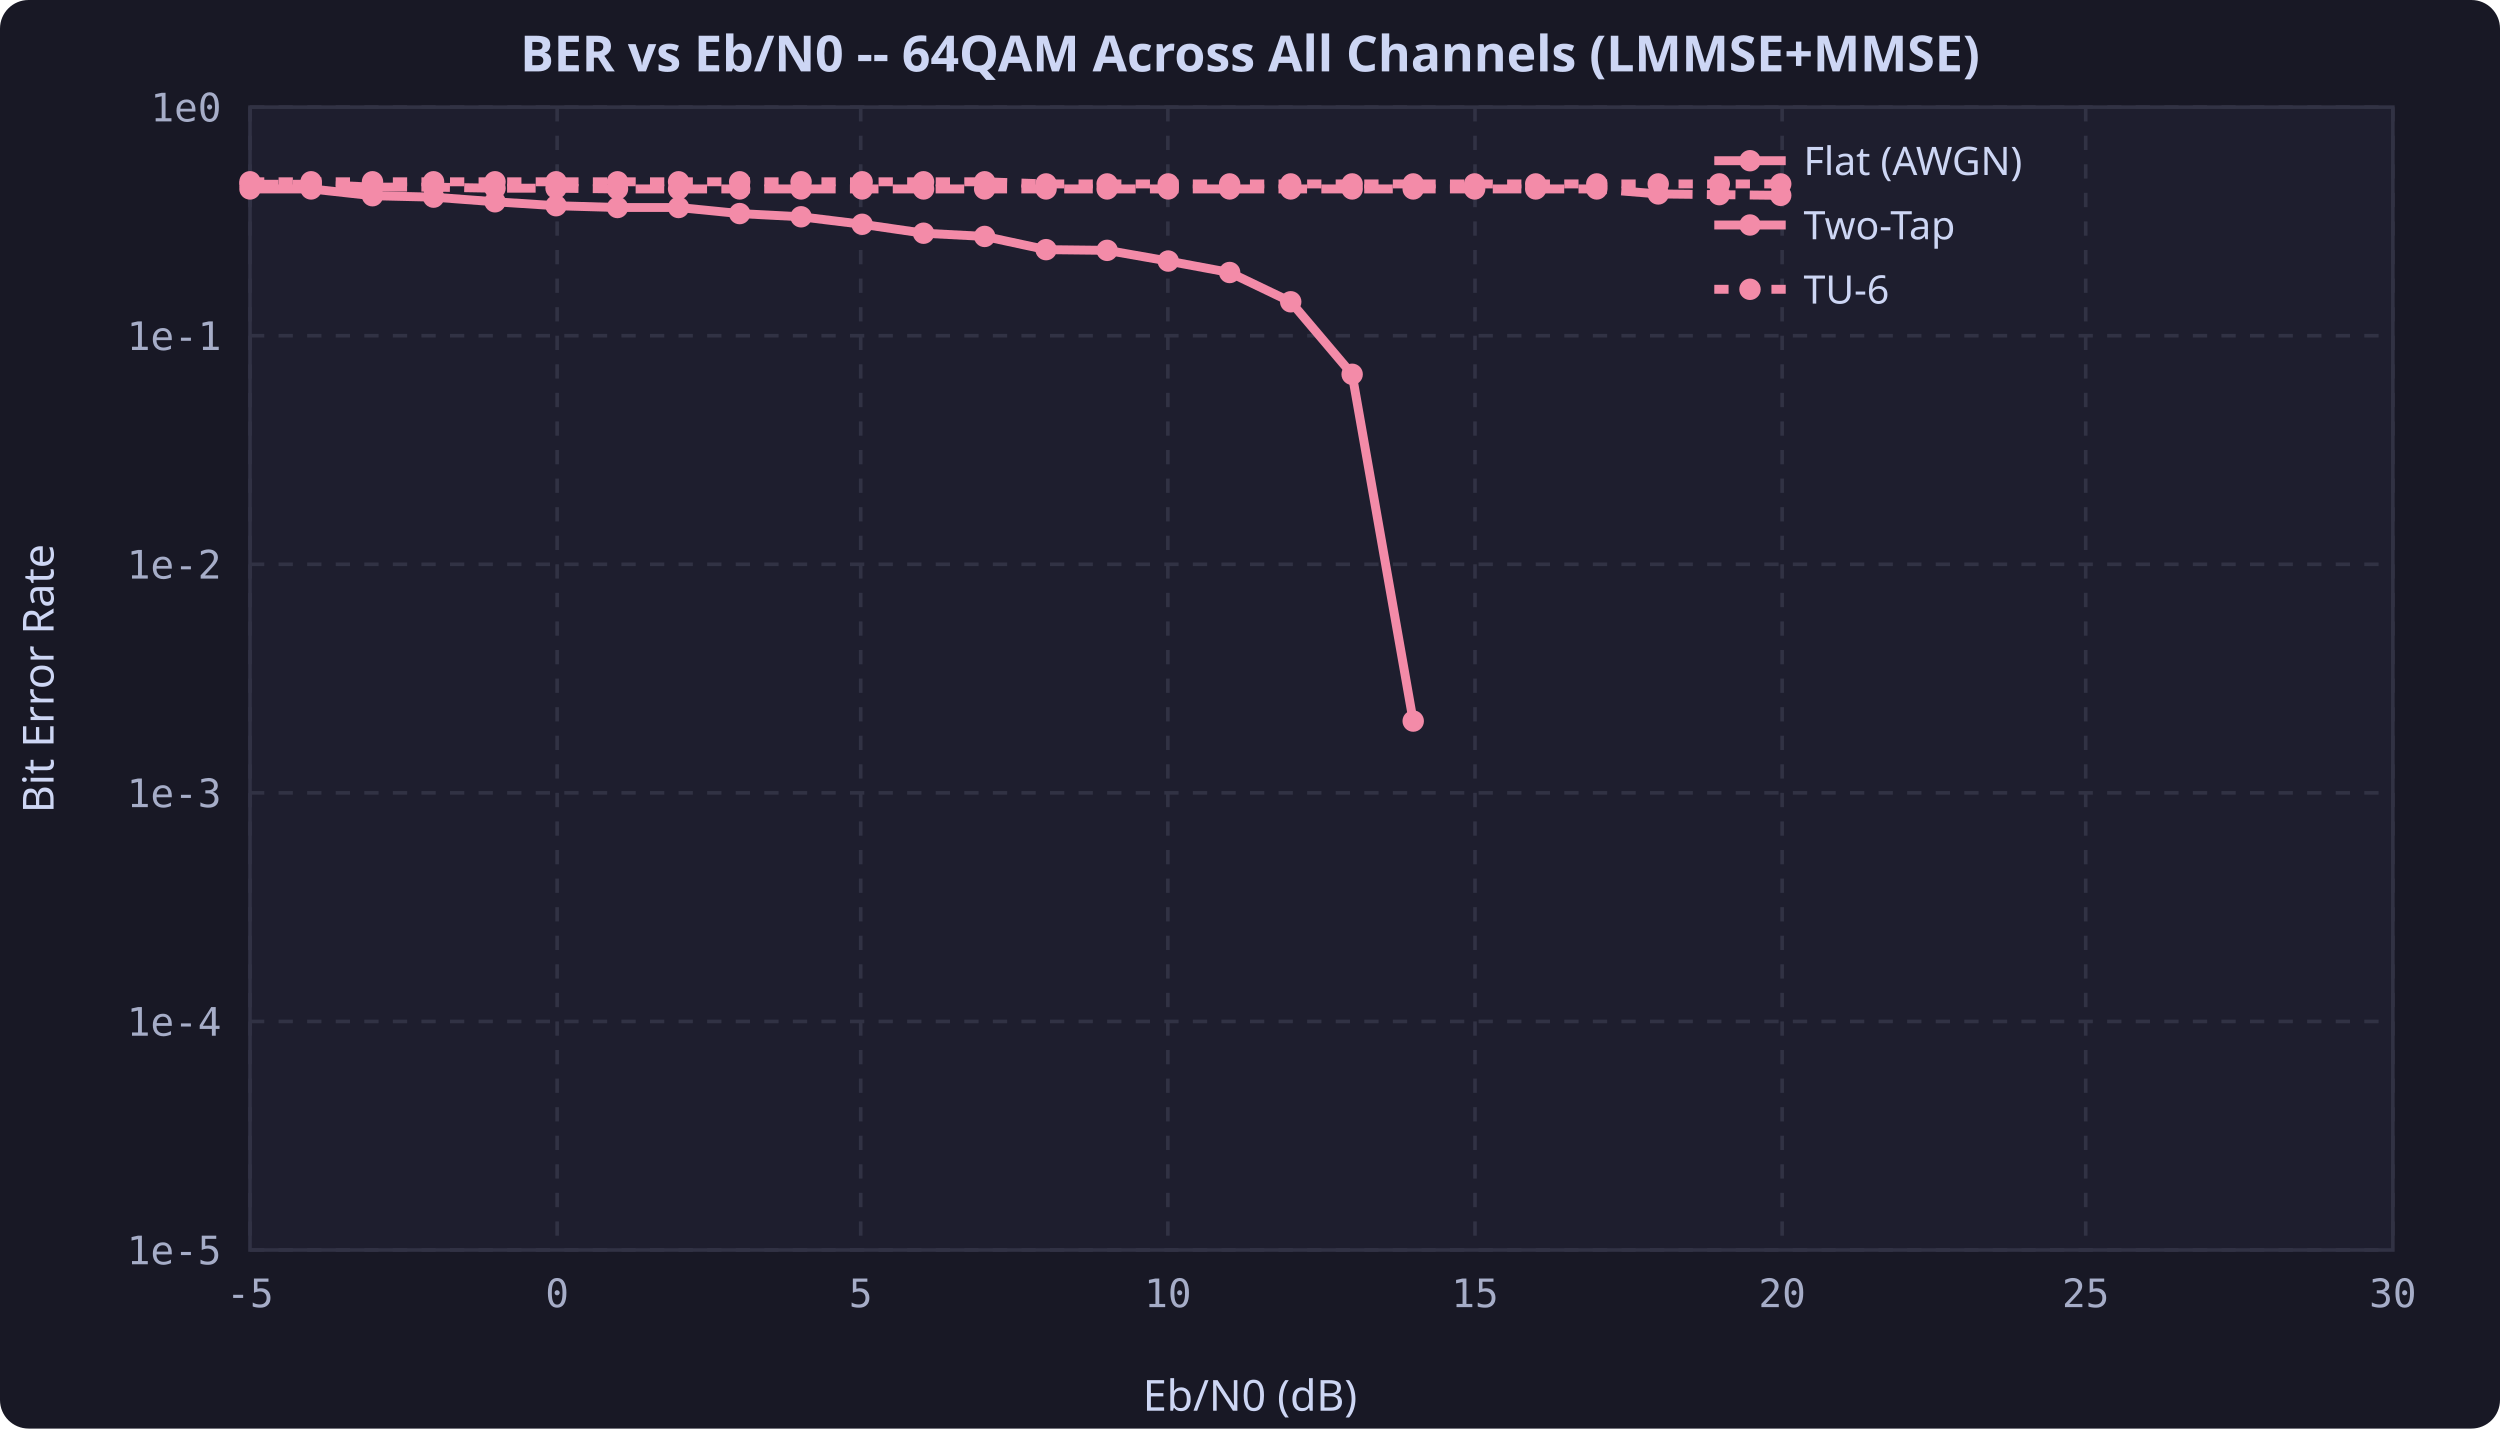
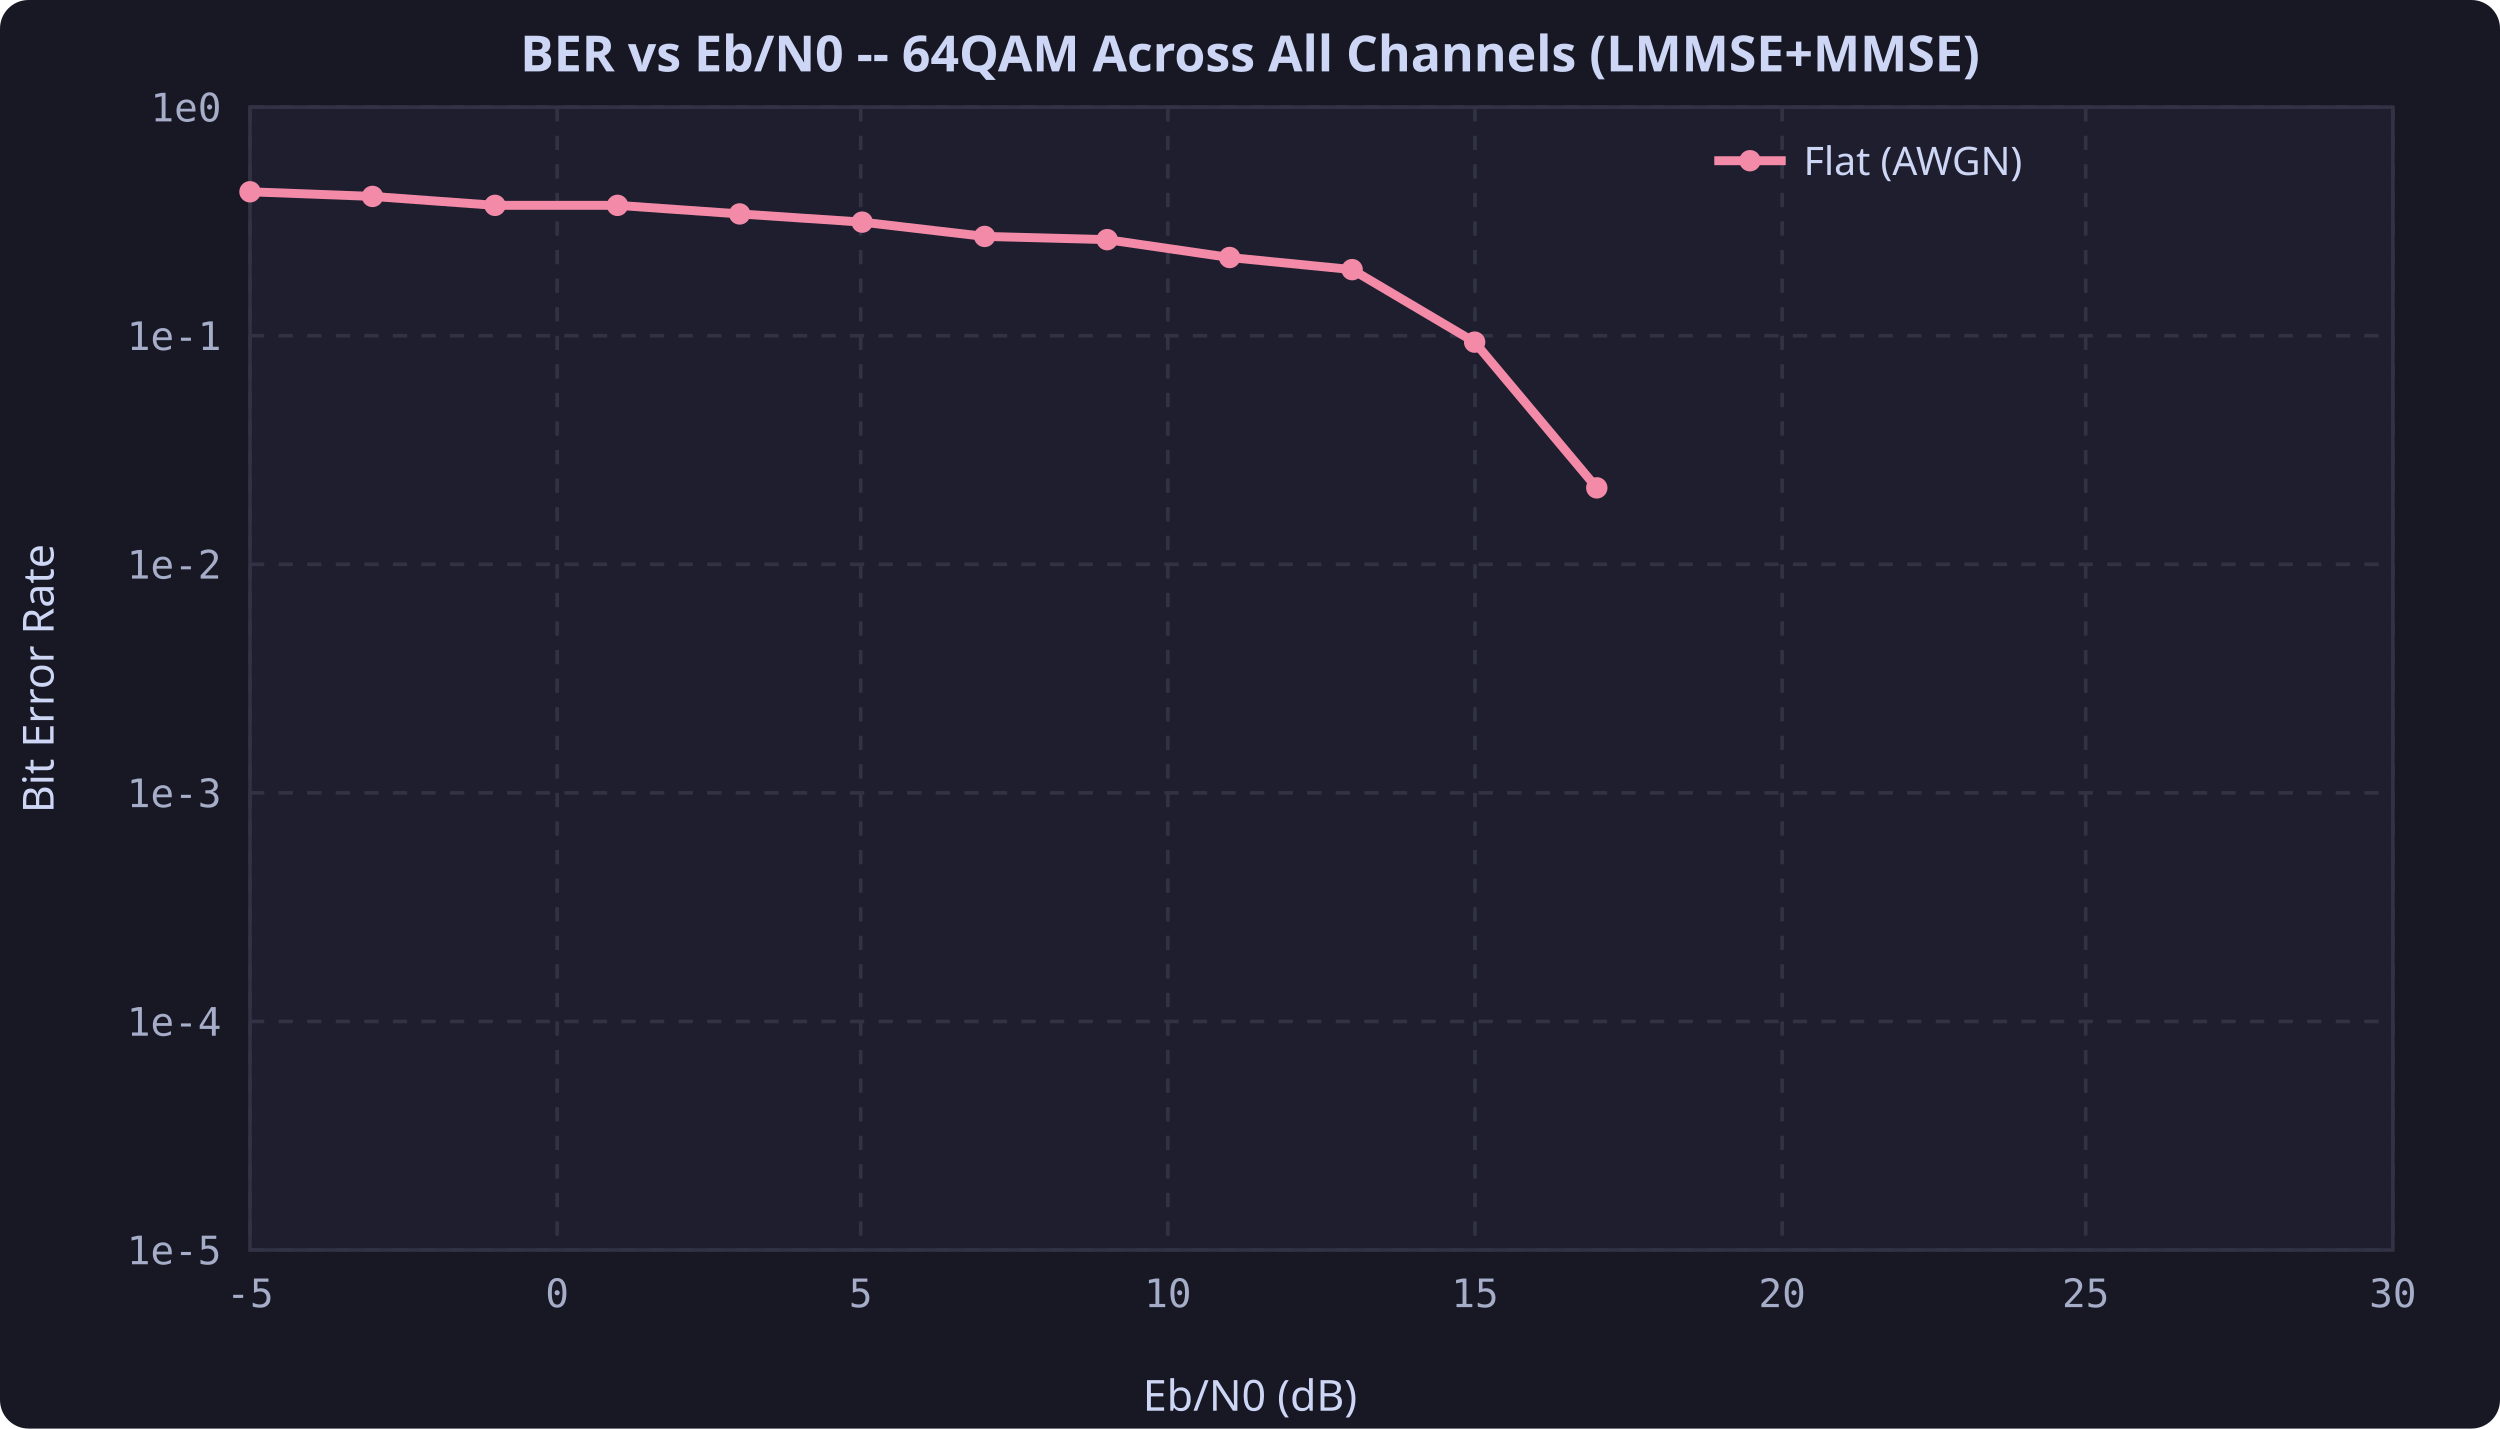
<svg xmlns="http://www.w3.org/2000/svg" viewBox="0 0 700 400" style="max-width:700px;">
  <rect width="700" height="400" fill="#181825" rx="8" />
  <rect x="70" y="30" width="600" height="320" fill="#1e1e2e" stroke="#313244" />
  <text x="350" y="20" text-anchor="middle" fill="#cdd6f4" font-size="14" font-family="sans-serif" font-weight="bold">BER vs Eb/N0 -- 64QAM Across All Channels (LMMSE+MMSE)</text>
  <line x1="70" y1="30" x2="670" y2="30" stroke="#313244" stroke-dasharray="4,4" />
  <text x="62" y="34" text-anchor="end" fill="#a6adc8" font-size="11" font-family="monospace">1e0</text>
  <line x1="70" y1="94" x2="670" y2="94" stroke="#313244" stroke-dasharray="4,4" />
  <text x="62" y="98" text-anchor="end" fill="#a6adc8" font-size="11" font-family="monospace">1e-1</text>
  <line x1="70" y1="158" x2="670" y2="158" stroke="#313244" stroke-dasharray="4,4" />
  <text x="62" y="162" text-anchor="end" fill="#a6adc8" font-size="11" font-family="monospace">1e-2</text>
  <line x1="70" y1="222" x2="670" y2="222" stroke="#313244" stroke-dasharray="4,4" />
  <text x="62" y="226" text-anchor="end" fill="#a6adc8" font-size="11" font-family="monospace">1e-3</text>
  <line x1="70" y1="286" x2="670" y2="286" stroke="#313244" stroke-dasharray="4,4" />
  <text x="62" y="290" text-anchor="end" fill="#a6adc8" font-size="11" font-family="monospace">1e-4</text>
  <line x1="70" y1="350" x2="670" y2="350" stroke="#313244" stroke-dasharray="4,4" />
  <text x="62" y="354" text-anchor="end" fill="#a6adc8" font-size="11" font-family="monospace">1e-5</text>
  <line x1="70" y1="30" x2="70" y2="350" stroke="#313244" stroke-dasharray="4,4" />
  <text x="70" y="366" text-anchor="middle" fill="#a6adc8" font-size="11" font-family="monospace">-5</text>
  <line x1="156" y1="30" x2="156" y2="350" stroke="#313244" stroke-dasharray="4,4" />
  <text x="156" y="366" text-anchor="middle" fill="#a6adc8" font-size="11" font-family="monospace">0</text>
  <line x1="241" y1="30" x2="241" y2="350" stroke="#313244" stroke-dasharray="4,4" />
  <text x="241" y="366" text-anchor="middle" fill="#a6adc8" font-size="11" font-family="monospace">5</text>
  <line x1="327" y1="30" x2="327" y2="350" stroke="#313244" stroke-dasharray="4,4" />
  <text x="327" y="366" text-anchor="middle" fill="#a6adc8" font-size="11" font-family="monospace">10</text>
  <line x1="413" y1="30" x2="413" y2="350" stroke="#313244" stroke-dasharray="4,4" />
  <text x="413" y="366" text-anchor="middle" fill="#a6adc8" font-size="11" font-family="monospace">15</text>
  <line x1="499" y1="30" x2="499" y2="350" stroke="#313244" stroke-dasharray="4,4" />
  <text x="499" y="366" text-anchor="middle" fill="#a6adc8" font-size="11" font-family="monospace">20</text>
  <line x1="584" y1="30" x2="584" y2="350" stroke="#313244" stroke-dasharray="4,4" />
  <text x="584" y="366" text-anchor="middle" fill="#a6adc8" font-size="11" font-family="monospace">25</text>
  <line x1="670" y1="30" x2="670" y2="350" stroke="#313244" stroke-dasharray="4,4" />
  <text x="670" y="366" text-anchor="middle" fill="#a6adc8" font-size="11" font-family="monospace">30</text>
  <text x="350" y="395" text-anchor="middle" fill="#cdd6f4" font-size="12" font-family="sans-serif">Eb/N0 (dB)</text>
  <text x="15" y="190" text-anchor="middle" fill="#cdd6f4" font-size="12" font-family="sans-serif" transform="rotate(-90,15,190)">Bit Error Rate</text>
-   <polyline points="70.0,52.9 87.1,52.9 104.3,54.8 121.4,55.2 138.6,56.5 155.7,57.6 172.9,58.1 190.0,58.1 207.1,59.8 224.3,60.7 241.4,62.8 258.6,65.3 275.7,66.2 292.9,69.9 310.0,70.1 327.1,73.1 344.3,76.3 361.4,84.5 378.6,104.8 395.7,201.9" fill="none" stroke="#f38ba8" stroke-width="2.5" />
-   <circle cx="70.0" cy="52.9" r="3" fill="#f38ba8" />
-   <circle cx="87.1" cy="52.9" r="3" fill="#f38ba8" />
-   <circle cx="104.3" cy="54.8" r="3" fill="#f38ba8" />
-   <circle cx="121.4" cy="55.2" r="3" fill="#f38ba8" />
-   <circle cx="138.6" cy="56.5" r="3" fill="#f38ba8" />
-   <circle cx="155.7" cy="57.6" r="3" fill="#f38ba8" />
-   <circle cx="172.9" cy="58.1" r="3" fill="#f38ba8" />
-   <circle cx="190.0" cy="58.1" r="3" fill="#f38ba8" />
-   <circle cx="207.1" cy="59.8" r="3" fill="#f38ba8" />
-   <circle cx="224.3" cy="60.7" r="3" fill="#f38ba8" />
-   <circle cx="241.4" cy="62.8" r="3" fill="#f38ba8" />
-   <circle cx="258.6" cy="65.3" r="3" fill="#f38ba8" />
+   <polyline points="70.0,53.7 104.3,55.0 138.6,57.5 172.9,57.5 207.1,59.9 241.4,62.2 275.7,66.2 310.0,67.1 344.3,72.1 378.6,75.5 412.9,95.8 447.1,136.6" fill="none" stroke="#f38ba8" stroke-width="2.5" />
+   <circle cx="70.0" cy="53.7" r="3" fill="#f38ba8" />
+   <circle cx="104.3" cy="55.0" r="3" fill="#f38ba8" />
+   <circle cx="138.6" cy="57.5" r="3" fill="#f38ba8" />
+   <circle cx="172.9" cy="57.5" r="3" fill="#f38ba8" />
+   <circle cx="207.1" cy="59.9" r="3" fill="#f38ba8" />
+   <circle cx="241.4" cy="62.2" r="3" fill="#f38ba8" />
  <circle cx="275.7" cy="66.2" r="3" fill="#f38ba8" />
-   <circle cx="292.9" cy="69.9" r="3" fill="#f38ba8" />
-   <circle cx="310.0" cy="70.1" r="3" fill="#f38ba8" />
-   <circle cx="327.1" cy="73.1" r="3" fill="#f38ba8" />
-   <circle cx="344.3" cy="76.3" r="3" fill="#f38ba8" />
-   <circle cx="361.4" cy="84.5" r="3" fill="#f38ba8" />
-   <circle cx="378.6" cy="104.8" r="3" fill="#f38ba8" />
-   <circle cx="395.7" cy="201.9" r="3" fill="#f38ba8" />
-   <polyline points="70.0,51.6 87.1,51.6 104.3,52.4 121.4,52.4 138.6,52.7 155.7,52.7 172.9,52.9 190.0,52.9 207.1,52.9 224.3,52.9 241.4,52.9 258.6,52.9 275.7,52.9 292.9,52.9 310.0,52.9 327.1,52.9 344.3,52.9 361.4,52.9 378.6,52.9 395.7,52.9 412.9,52.9 430.0,52.9 447.1,52.9 464.3,54.3 481.4,54.5 498.6,54.7" fill="none" stroke="#f38ba8" stroke-width="2.5" stroke-dasharray="8,4" />
-   <circle cx="70.0" cy="51.6" r="3" fill="#f38ba8" />
-   <circle cx="87.1" cy="51.6" r="3" fill="#f38ba8" />
-   <circle cx="104.3" cy="52.4" r="3" fill="#f38ba8" />
-   <circle cx="121.4" cy="52.4" r="3" fill="#f38ba8" />
-   <circle cx="138.6" cy="52.7" r="3" fill="#f38ba8" />
-   <circle cx="155.7" cy="52.7" r="3" fill="#f38ba8" />
-   <circle cx="172.9" cy="52.9" r="3" fill="#f38ba8" />
-   <circle cx="190.0" cy="52.9" r="3" fill="#f38ba8" />
-   <circle cx="207.1" cy="52.9" r="3" fill="#f38ba8" />
-   <circle cx="224.3" cy="52.9" r="3" fill="#f38ba8" />
-   <circle cx="241.4" cy="52.9" r="3" fill="#f38ba8" />
-   <circle cx="258.6" cy="52.9" r="3" fill="#f38ba8" />
-   <circle cx="275.7" cy="52.9" r="3" fill="#f38ba8" />
-   <circle cx="292.9" cy="52.9" r="3" fill="#f38ba8" />
-   <circle cx="310.0" cy="52.9" r="3" fill="#f38ba8" />
-   <circle cx="327.1" cy="52.9" r="3" fill="#f38ba8" />
-   <circle cx="344.3" cy="52.9" r="3" fill="#f38ba8" />
-   <circle cx="361.4" cy="52.9" r="3" fill="#f38ba8" />
-   <circle cx="378.6" cy="52.9" r="3" fill="#f38ba8" />
-   <circle cx="395.7" cy="52.9" r="3" fill="#f38ba8" />
-   <circle cx="412.9" cy="52.9" r="3" fill="#f38ba8" />
-   <circle cx="430.0" cy="52.9" r="3" fill="#f38ba8" />
-   <circle cx="447.1" cy="52.9" r="3" fill="#f38ba8" />
-   <circle cx="464.3" cy="54.3" r="3" fill="#f38ba8" />
-   <circle cx="481.4" cy="54.5" r="3" fill="#f38ba8" />
-   <circle cx="498.6" cy="54.7" r="3" fill="#f38ba8" />
-   <polyline points="70.0,50.9 87.1,50.9 104.3,50.9 121.4,50.9 138.6,50.9 155.7,50.9 172.9,50.9 190.0,50.9 207.1,50.9 224.3,50.9 241.4,50.9 258.6,50.9 275.7,50.9 292.9,51.5 310.0,51.5 327.1,51.5 344.3,51.5 361.4,51.5 378.6,51.5 395.7,51.5 412.9,51.5 430.0,51.5 447.1,51.5 464.3,51.5 481.4,51.5 498.6,51.5" fill="none" stroke="#f38ba8" stroke-width="2.5" stroke-dasharray="4,4" />
-   <circle cx="70.0" cy="50.9" r="3" fill="#f38ba8" />
-   <circle cx="87.1" cy="50.9" r="3" fill="#f38ba8" />
-   <circle cx="104.3" cy="50.9" r="3" fill="#f38ba8" />
-   <circle cx="121.4" cy="50.9" r="3" fill="#f38ba8" />
-   <circle cx="138.6" cy="50.9" r="3" fill="#f38ba8" />
-   <circle cx="155.7" cy="50.9" r="3" fill="#f38ba8" />
-   <circle cx="172.9" cy="50.9" r="3" fill="#f38ba8" />
-   <circle cx="190.0" cy="50.9" r="3" fill="#f38ba8" />
-   <circle cx="207.1" cy="50.9" r="3" fill="#f38ba8" />
-   <circle cx="224.3" cy="50.9" r="3" fill="#f38ba8" />
-   <circle cx="241.4" cy="50.9" r="3" fill="#f38ba8" />
-   <circle cx="258.6" cy="50.9" r="3" fill="#f38ba8" />
-   <circle cx="275.7" cy="50.9" r="3" fill="#f38ba8" />
-   <circle cx="292.9" cy="51.5" r="3" fill="#f38ba8" />
-   <circle cx="310.0" cy="51.5" r="3" fill="#f38ba8" />
-   <circle cx="327.1" cy="51.5" r="3" fill="#f38ba8" />
-   <circle cx="344.3" cy="51.5" r="3" fill="#f38ba8" />
-   <circle cx="361.4" cy="51.5" r="3" fill="#f38ba8" />
-   <circle cx="378.6" cy="51.5" r="3" fill="#f38ba8" />
-   <circle cx="395.7" cy="51.5" r="3" fill="#f38ba8" />
-   <circle cx="412.9" cy="51.5" r="3" fill="#f38ba8" />
-   <circle cx="430.0" cy="51.5" r="3" fill="#f38ba8" />
-   <circle cx="447.1" cy="51.5" r="3" fill="#f38ba8" />
-   <circle cx="464.3" cy="51.5" r="3" fill="#f38ba8" />
-   <circle cx="481.4" cy="51.5" r="3" fill="#f38ba8" />
-   <circle cx="498.6" cy="51.5" r="3" fill="#f38ba8" />
+   <circle cx="310.0" cy="67.1" r="3" fill="#f38ba8" />
+   <circle cx="344.3" cy="72.1" r="3" fill="#f38ba8" />
+   <circle cx="378.6" cy="75.5" r="3" fill="#f38ba8" />
+   <circle cx="412.9" cy="95.8" r="3" fill="#f38ba8" />
+   <circle cx="447.1" cy="136.6" r="3" fill="#f38ba8" />
  <line x1="480" y1="45" x2="500" y2="45" stroke="#f38ba8" stroke-width="2.5" />
  <circle cx="490" cy="45" r="3" fill="#f38ba8" />
  <text x="505" y="49" fill="#cdd6f4" font-size="11" font-family="sans-serif">Flat (AWGN)</text>
-   <line x1="480" y1="63" x2="500" y2="63" stroke="#f38ba8" stroke-width="2.5" stroke-dasharray="8,4" />
-   <circle cx="490" cy="63" r="3" fill="#f38ba8" />
-   <text x="505" y="67" fill="#cdd6f4" font-size="11" font-family="sans-serif">Two-Tap</text>
-   <line x1="480" y1="81" x2="500" y2="81" stroke="#f38ba8" stroke-width="2.5" stroke-dasharray="4,4" />
-   <circle cx="490" cy="81" r="3" fill="#f38ba8" />
-   <text x="505" y="85" fill="#cdd6f4" font-size="11" font-family="sans-serif">TU-6</text>
</svg>
